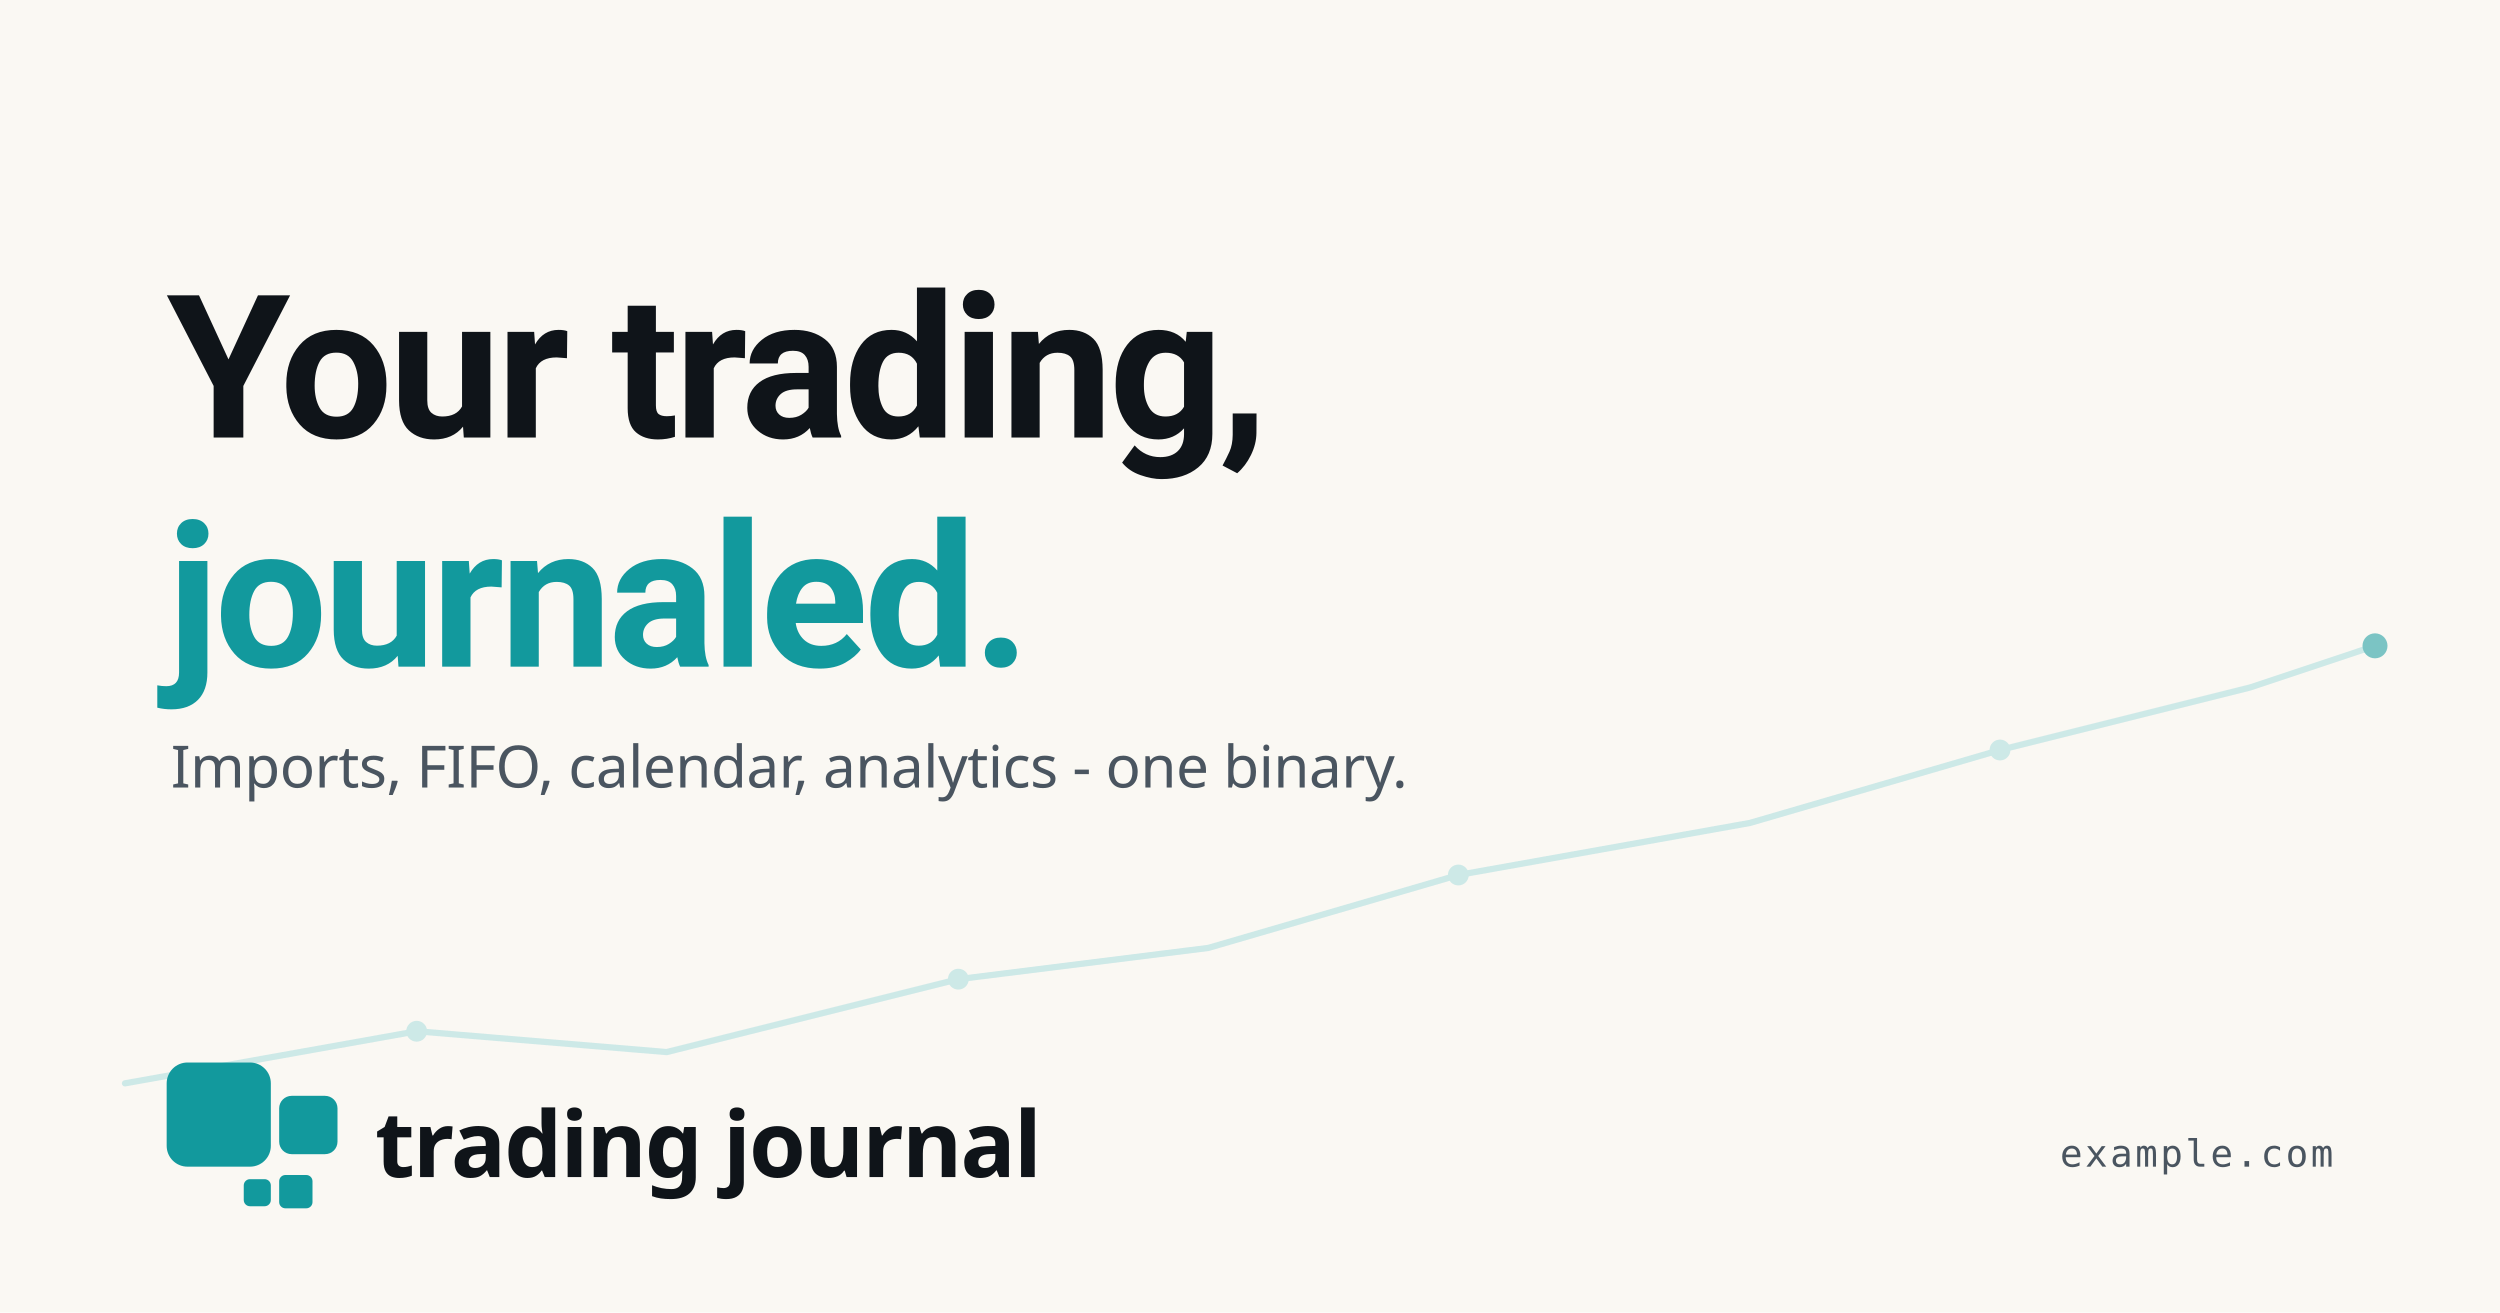
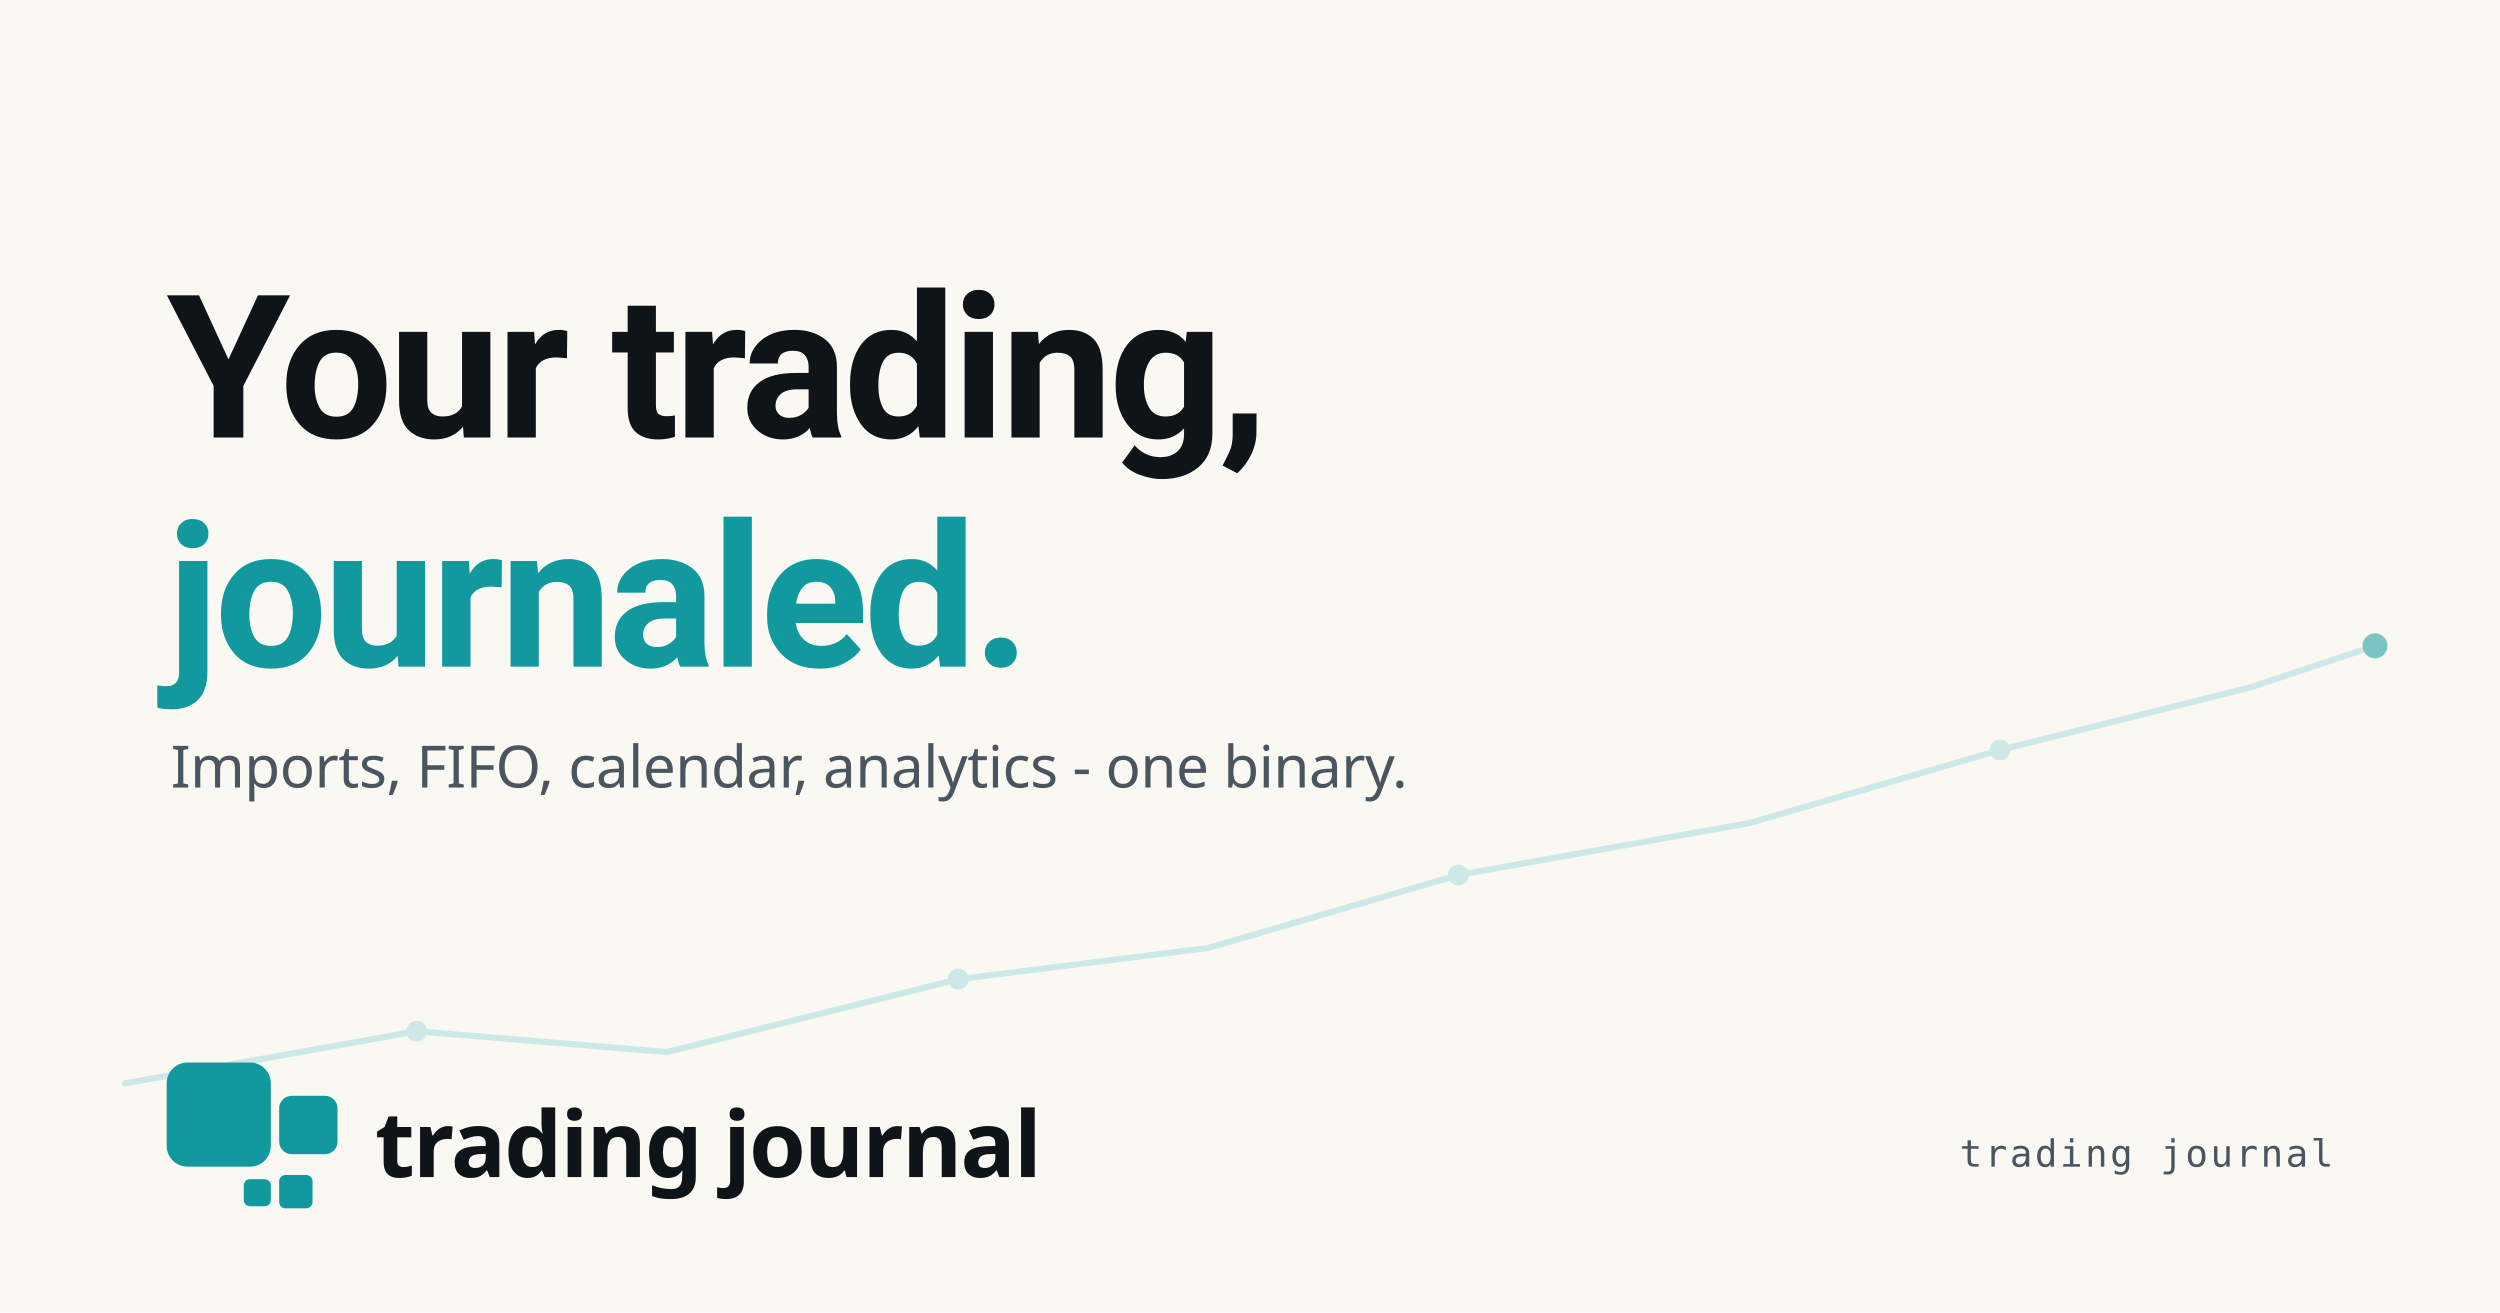
<svg xmlns="http://www.w3.org/2000/svg" viewBox="0 0 1200 630" width="1200" height="630">
  <rect width="1200" height="630" fill="#FAF8F3" />
  <g stroke="#A8DCDD" stroke-width="3" stroke-linecap="round" stroke-linejoin="round" fill="none" opacity="0.55">
    <polyline points="60,520 200,495 320,505 460,470 580,455 700,420 840,395 960,360 1080,330 1140,310" />
    <circle cx="200" cy="495" r="5" fill="#A8DCDD" stroke="none" />
    <circle cx="460" cy="470" r="5" fill="#A8DCDD" stroke="none" />
    <circle cx="700" cy="420" r="5" fill="#A8DCDD" stroke="none" />
    <circle cx="960" cy="360" r="5" fill="#A8DCDD" stroke="none" />
    <circle cx="1140" cy="310" r="6" fill="#12999D" stroke="none" />
  </g>
  <g font-family="Outfit, system-ui, -apple-system, 'Segoe UI', Roboto, sans-serif" font-weight="700" font-size="96" letter-spacing="-2">
    <text x="80" y="210" fill="#0F1419">Your trading,</text>
    <text x="80" y="320" fill="#12999D">journaled.</text>
  </g>
  <text x="82" y="378" font-family="Outfit, system-ui, sans-serif" font-weight="400" font-size="28" fill="#4A5560" letter-spacing="-0.2">
    Imports, FIFO, calendar, analytics - one binary.
  </text>
  <g transform="translate(80, 510)">
    <g>
      <rect x="0" y="0" width="50" height="50" rx="10" fill="#12999D" />
      <rect x="54" y="16" width="28" height="28" rx="6" fill="#12999D" />
      <rect x="37" y="56" width="13" height="13" rx="3" fill="#12999D" />
      <rect x="54" y="54" width="16" height="16" rx="3" fill="#12999D" />
    </g>
    <text x="100" y="55" font-family="Outfit, system-ui, sans-serif" font-weight="600" font-size="44" letter-spacing="-0.9" fill="#0F1419">
      trading journal
    </text>
  </g>
  <text x="1120" y="560" text-anchor="end" font-family="'JetBrains Mono', ui-monospace, Menlo, monospace" font-size="18" letter-spacing="1.2" fill="#4A5560">
-     example.com
+     trading journal
  </text>
</svg>
